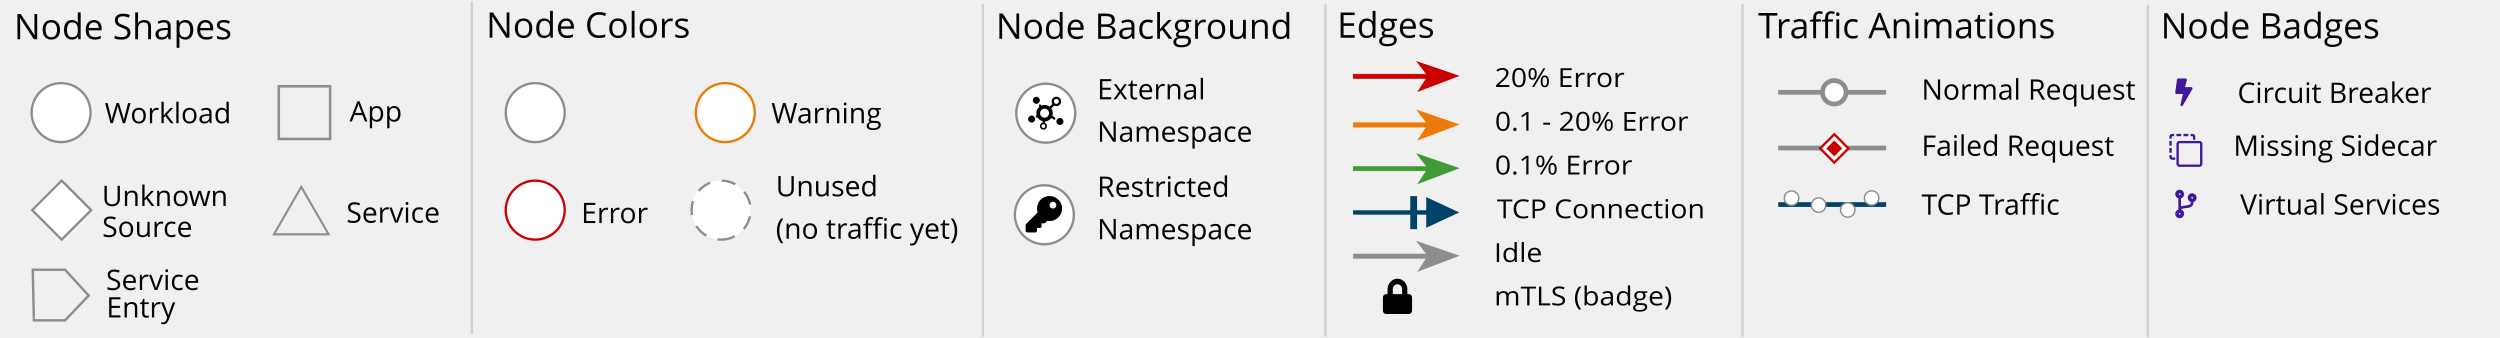
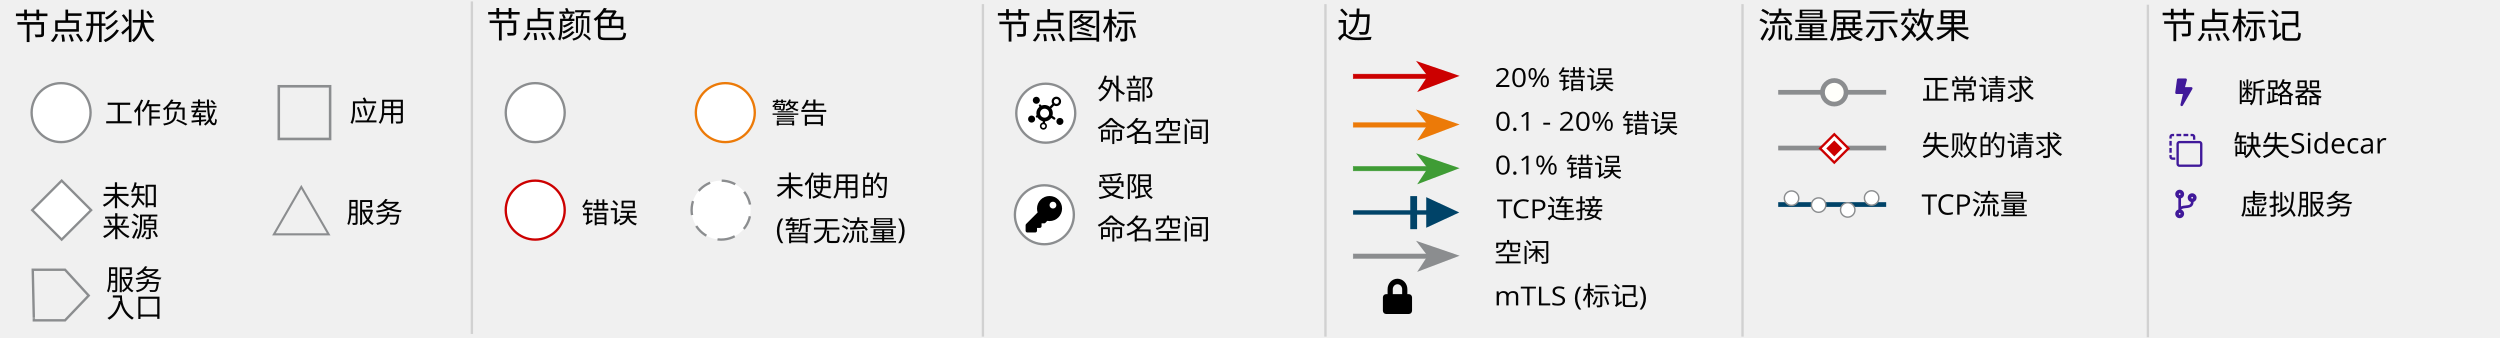
<svg xmlns="http://www.w3.org/2000/svg" width="1060" height="143" version="1.1" id="svg220">
  <defs id="defs14">
    <marker orient="auto" refY="0" refX="0" id="TriangleOutL" style="overflow:visible">
      <path id="path2196" d="M 5.77,0 -2.88,5 V -5 Z" style="fill:#000000;fill-opacity:1;fill-rule:evenodd;stroke:#000000;stroke-width:1pt;stroke-opacity:1" transform="scale(0.8)" />
    </marker>
    <marker orient="auto" refY="0" refX="0" id="Arrow1Sstart" style="overflow:visible">
      <path id="path1281" d="M 0,0 5,-5 -12.5,0 5,5 Z" style="fill:#000000;fill-opacity:1;fill-rule:evenodd;stroke:#000000;stroke-width:1pt;stroke-opacity:1" transform="matrix(0.2,0,0,0.2,1.2,0)" />
    </marker>
    <marker orient="auto" refY="0" refX="0" id="Arrow1Lend" style="overflow:visible">
      <path id="path1272" d="M 0,0 5,-5 -12.5,0 5,5 Z" style="fill:#000000;fill-opacity:1;fill-rule:evenodd;stroke:#000000;stroke-width:1pt;stroke-opacity:1" transform="matrix(-0.8,0,0,-0.8,-10,0)" />
    </marker>
  </defs>
  <path d="m 738.824,2.243 v 140" id="Line-4" style="fill:none;fill-rule:evenodd;stroke:#d1d1d1;stroke-width:1;stroke-linecap:square" />
  <path d="m 416.763,2.243 v 140" id="path17" style="fill:none;fill-rule:evenodd;stroke:#d1d1d1;stroke-width:1;stroke-linecap:square" />
  <path d="M 200.077,1.105 V 141.105" id="path19" style="fill:none;fill-rule:evenodd;stroke:#d1d1d1;stroke-width:1;stroke-linecap:square" />
  <circle id="Oval-7" cx="226.934" cy="47.751" r="12.5" style="fill:#ffffff;fill-rule:evenodd;stroke:#8b8d8f;stroke-width:1" />
  <g style="fill:none;fill-rule:evenodd;stroke:none;stroke-width:1" transform="translate(295.0312,35.25087)" id="Group-9">
    <text style="font-weight:normal;font-size:12px;font-family:OpenSans, 'Open Sans';fill:#030303" line-spacing="18" font-weight="normal" font-size="12" id="Warning">
-       <tspan id="tspan26" y="17" x="32">Warning</tspan>
+       <tspan id="tspan26" y="17" x="32">警告</tspan>
    </text>
    <circle style="fill:#ffffff;stroke:#ec7a08" r="12.5" cy="12.5" cx="12.5" id="circle29" />
  </g>
  <g style="fill:none;fill-rule:evenodd;stroke:none;stroke-width:1" transform="translate(214.4337,76.59179)" id="Group-10">
    <text style="font-weight:normal;font-size:12px;font-family:OpenSans, 'Open Sans';fill:#030303" line-spacing="18" font-weight="normal" font-size="12" id="Error">
-       <tspan id="tspan32" y="18" x="32">Error</tspan>
+       <tspan id="tspan32" y="18" x="32">错误</tspan>
    </text>
    <circle style="fill:#ffffff;stroke:#cc0000" r="12.5" cy="12.5" cx="12.5" id="circle35" />
  </g>
  <text id="Unused-(no-traffic-y" font-size="12" font-weight="normal" line-spacing="18" style="font-weight:normal;font-size:12px;font-family:OpenSans, 'Open Sans';fill:#030303;fill-rule:evenodd;stroke:none;stroke-width:1" x="295.927" y="70.209">
-     <tspan x="328.927" y="83.209" id="tspan38">Unused</tspan>
-     <tspan x="328.927" y="101.209" id="tspan40">(no traffic yet)</tspan>
+     <tspan x="328.927" y="83.209" id="tspan38">未使用的</tspan>
+     <tspan x="328.927" y="101.209" id="tspan40">(暂无流量)</tspan>
  </text>
  <path d="m 305.74,101.592 c 6.904,0 12.5,-5.596 12.5,-12.5 0,-6.904 -5.596,-12.5 -12.5,-12.5 -6.904,0 -12.5,5.596 -12.5,12.5 0,6.904 5.596,12.5 12.5,12.5 z" id="path43" style="fill:#ffffff;fill-rule:evenodd;stroke:#8b8d8f;stroke-width:1;stroke-dasharray:6, 5" />
  <text style="font-weight:normal;font-size:12px;font-family:OpenSans, 'Open Sans';fill:#030303;fill-rule:evenodd;stroke:none;stroke-width:1" line-spacing="18" font-weight="normal" font-size="12" id="text447" x="432.216" y="29.111">
-     <tspan id="tspan443" y="42.111" x="465.216">External</tspan>
-     <tspan id="tspan445" y="60.111" x="465.216">Namespace</tspan>
+     <tspan id="tspan443" y="42.111" x="465.216">外部</tspan>
+     <tspan id="tspan445" y="60.111" x="465.216">命名空间</tspan>
  </text>
  <text id="Node-Colors" font-size="15" font-weight="500" line-spacing="10" style="font-weight:500;font-size:15px;font-family:OpenSans-Semibold, 'Open Sans';fill:#030303;fill-rule:evenodd;stroke:none;stroke-width:1" x="-117.85" y="-0.015">
-     <tspan x="206.15" y="15.985" id="tspan47">Node Colors</tspan>
+     <tspan x="206.15" y="15.985" id="tspan47">节点颜色</tspan>
  </text>
  <text id="Edges" font-size="15" font-weight="500" line-spacing="10" style="font-weight:500;font-size:15px;font-family:OpenSans-Semibold, 'Open Sans';fill:#030303;fill-rule:evenodd;stroke:none;stroke-width:1" x="-0.042" y="0.004">
-     <tspan x="566.958" y="16.004" id="tspan51">Edges</tspan>
+     <tspan x="566.958" y="16.004" id="tspan51">边</tspan>
  </text>
  <text y="25.776" x="551.578" style="font-weight:normal;font-size:11.558px;font-family:OpenSans, 'Open Sans';fill:#030303;fill-rule:evenodd;stroke:none;stroke-width:0.963" line-spacing="18" font-weight="normal" font-size="12" id="&gt;-20%-Error" transform="scale(1.038369,0.9630486)">
-     <tspan id="tspan58" y="38.297" x="610.331" style="stroke-width:0.963">20% Error</tspan>
+     <tspan id="tspan58" y="38.297" x="610.331" style="stroke-width:0.963">20% 错误</tspan>
  </text>
  <text y="25.776" x="551.663" style="font-weight:normal;font-size:11.558px;font-family:OpenSans, 'Open Sans';fill:#030303;fill-rule:evenodd;stroke:none;stroke-width:0.963" line-spacing="18" font-weight="normal" font-size="12" id="0.1---20%-Error" transform="scale(1.038369,0.9630486)">
-     <tspan id="tspan61" y="57.56" x="610.415" style="stroke-width:0.963">0.1 - 20% Error</tspan>
+     <tspan id="tspan61" y="57.56" x="610.415" style="stroke-width:0.963">0.1 - 20% 错误</tspan>
  </text>
  <text y="25.776" x="551.663" style="font-weight:normal;font-size:11.558px;font-family:OpenSans, 'Open Sans';fill:#030303;fill-rule:evenodd;stroke:none;stroke-width:0.963" line-spacing="18" font-weight="normal" font-size="12" id="&lt;-0.1%-Error" transform="scale(1.038369,0.9630486)">
-     <tspan id="tspan64" y="76.823" x="610.415" style="stroke-width:0.963">0.1% Error</tspan>
+     <tspan id="tspan64" y="76.823" x="610.415" style="stroke-width:0.963">0.1% 错误</tspan>
  </text>
  <text y="25.776" x="551.29" style="font-weight:normal;font-size:11.558px;font-family:OpenSans, 'Open Sans';fill:#030303;fill-rule:evenodd;stroke:none;stroke-width:0.963" line-spacing="18" font-weight="normal" font-size="12" id="Idle" transform="scale(1.038369,0.9630486)">
-     <tspan id="tspan67" y="115.35" x="610.043" style="stroke-width:0.963">Idle</tspan>
+     <tspan id="tspan67" y="115.35" x="610.043" style="stroke-width:0.963">空闲</tspan>
  </text>
  <text y="25.776" x="552.458" style="font-weight:normal;font-size:11.558px;font-family:OpenSans, 'Open Sans';fill:#030303;fill-rule:evenodd;stroke:none;stroke-width:0.963" line-spacing="18" font-weight="normal" font-size="12" id="TCP-Connection" transform="scale(1.038369,0.9630486)">
-     <tspan id="tspan70" y="96.087" x="611.211" style="stroke-width:0.963">TCP Connection</tspan>
+     <tspan id="tspan70" y="96.087" x="611.211" style="stroke-width:0.963">TCP连接</tspan>
  </text>
  <text id="Traffic-Animations" font-size="15" font-weight="500" line-spacing="10" style="font-weight:500;font-size:15px;font-family:OpenSans-Semibold, 'Open Sans';fill:#030303;fill-rule:evenodd;stroke:none;stroke-width:1" x="-10.564" y="0.228">
-     <tspan x="745.436" y="16.228" id="tspan79">Traffic Animations</tspan>
+     <tspan x="745.436" y="16.228" id="tspan79">流量展示效果</tspan>
  </text>
  <g id="g1254" transform="translate(7.163822,4.02965)">
    <text y="25.221" x="747.569" id="Normal-Request" font-size="12" font-weight="normal" line-spacing="18" style="font-weight:normal;font-size:12px;font-family:OpenSans, 'Open Sans';fill:#030303;fill-rule:evenodd;stroke:none;stroke-width:1">
-       <tspan x="807.569" y="38.221" id="tspan82">Normal Request</tspan>
+       <tspan x="807.569" y="38.221" id="tspan82">正常请求</tspan>
    </text>
    <path d="m 747.793,35.104 h 43.776" id="path88" style="fill:none;fill-rule:evenodd;stroke:#8b8d8f;stroke-width:2;stroke-linecap:square;stroke-opacity:1" />
    <circle id="Oval-3" cx="770.569" cy="35.104" r="5" style="fill:#fffffb;fill-opacity:1;fill-rule:evenodd;stroke:#8b8d8f;stroke-width:2;stroke-miterlimit:4;stroke-dasharray:none;stroke-opacity:1" />
  </g>
  <text y="37.251" x="13.402" id="App/Workload" font-size="12" font-weight="normal" line-spacing="18" style="font-weight:normal;font-size:12px;font-family:OpenSans, 'Open Sans';fill:#030303;fill-rule:evenodd;stroke:none;stroke-width:1">
-     <tspan x="44.402" y="52.251" id="tspan95">Workload</tspan>
+     <tspan x="44.402" y="52.251" id="tspan95">工作负载</tspan>
  </text>
  <circle style="fill:#ffffff;fill-rule:evenodd;stroke:#8b8d8f;stroke-width:1" r="12.5" cy="47.994" cx="443.403" id="circle2046" />
  <text x="117.185" id="App/Workload-(Extern" font-size="12" font-weight="normal" line-spacing="18" style="font-weight:normal;font-size:12px;font-family:OpenSans, 'Open Sans';fill:#030303;fill-rule:evenodd;stroke:none;stroke-width:1" y="38.506">
-     <tspan x="148.185" y="51.506" id="tspan100">App</tspan>
+     <tspan x="148.185" y="51.506" id="tspan100">应用</tspan>
  </text>
  <g id="g1210" transform="translate(0.8954778,13.00981)">
    <text y="74.345" x="42.296" style="font-style:normal;font-variant:normal;font-weight:normal;font-stretch:normal;font-size:12px;font-family:OpenSans, 'Open Sans';-inkscape-font-specification:'OpenSans, Open Sans, Normal';font-variant-ligatures:normal;font-variant-caps:normal;font-variant-numeric:normal;font-feature-settings:normal;text-align:start;writing-mode:lr-tb;text-anchor:start;fill:#030303;fill-rule:evenodd;stroke:none;stroke-width:1" line-spacing="18" font-weight="normal" font-size="12" id="Traffic-Source">
-       <tspan id="tspan379" x="42.296" y="74.345">Unknown</tspan>
+       <tspan id="tspan379" x="42.296" y="74.345">未知</tspan>
    </text>
    <text id="text1105-4" y="121.597" x="44.219" style="font-style:normal;font-variant:normal;font-weight:normal;font-stretch:normal;font-size:12px;font-family:OpenSans, 'Open Sans';-inkscape-font-specification:'OpenSans, Open Sans, Normal';font-variant-ligatures:normal;font-variant-caps:normal;font-variant-numeric:normal;font-feature-settings:normal;text-align:start;writing-mode:lr-tb;text-anchor:start;fill:#030303;fill-rule:evenodd;stroke:none;stroke-width:1" line-spacing="18" font-weight="normal" font-size="12">
-       <tspan id="tspan407" x="44.219" y="121.597">Entry</tspan>
+       <tspan id="tspan407" x="44.219" y="121.597">入口</tspan>
    </text>
    <text y="87.451" x="42.41" style="font-style:normal;font-variant:normal;font-weight:normal;font-stretch:normal;font-size:12px;font-family:OpenSans, 'Open Sans';-inkscape-font-specification:'OpenSans, Open Sans, Normal';font-variant-ligatures:normal;font-variant-caps:normal;font-variant-numeric:normal;font-feature-settings:normal;text-align:start;writing-mode:lr-tb;text-anchor:start;fill:#030303;fill-rule:evenodd;stroke:none;stroke-width:1" line-spacing="18" font-weight="normal" font-size="12" id="Traffic-Source-6">
-       <tspan id="tspan379-6" x="42.41" y="87.451">Source</tspan>
+       <tspan id="tspan379-6" x="42.41" y="87.451">来源</tspan>
    </text>
  </g>
  <text id="Node-Shapes" font-size="15" font-weight="500" line-spacing="10" style="font-weight:500;font-size:15px;font-family:OpenSans-Semibold, 'Open Sans';fill:#030303;fill-rule:evenodd;stroke:none;stroke-width:1" x="5.925" y="0.657">
-     <tspan x="5.925" y="16.657" id="tspan121">Node Shapes</tspan>
+     <tspan x="5.925" y="16.657" id="tspan121">节点形状</tspan>
  </text>
  <path transform="matrix(0.8866966,0,0,0.9103325,-5.118848,3.213679)" d="m 163.628,61.193 -24.538,0 0,-24.538 24.538,0 z" id="path1261" style="fill:none;fill-opacity:1;fill-rule:evenodd;stroke:#8b8d8f;stroke-width:1.214;stroke-opacity:1" />
  <g id="g1164" transform="translate(0.8954778,11.90094)">
    <text style="font-weight:normal;font-size:12px;font-family:OpenSans, 'Open Sans';fill:#030303;fill-rule:evenodd;stroke:none;stroke-width:1" line-spacing="18" font-weight="normal" font-size="12" id="Service" x="111.946" y="62.525">
-       <tspan id="tspan108" y="82.525" x="145.946">Service</tspan>
+       <tspan id="tspan108" y="82.525" x="145.946">服务</tspan>
    </text>
    <path style="fill:none;fill-opacity:1;stroke:#8b8d8f;stroke-width:0.887;stroke-opacity:1" d="m 126.852,67.364 11.603,20.097 -23.206,0 z" id="path132" />
  </g>
  <text y="0.452" x="98.273" style="font-weight:500;font-size:15px;font-family:OpenSans-Semibold, 'Open Sans';fill:#030303;fill-rule:evenodd;stroke:none;stroke-width:1" line-spacing="10" font-weight="500" font-size="15" id="text2036">
-     <tspan id="tspan2034" y="16.452" x="422.273" style="font-style:normal;font-variant:normal;font-weight:normal;font-stretch:normal;font-family:'Open Sans';-inkscape-font-specification:'Open Sans'">Node Background</tspan>
+     <tspan id="tspan2034" y="16.452" x="422.273" style="font-style:normal;font-variant:normal;font-weight:normal;font-stretch:normal;font-family:'Open Sans';-inkscape-font-specification:'Open Sans'">节点图标</tspan>
  </text>
  <flowRoot xml:space="preserve" id="flowRoot2038" style="font-style:normal;font-weight:normal;font-size:40px;line-height:1.25;font-family:sans-serif;letter-spacing:0px;word-spacing:0px;fill:#000000;fill-opacity:1;stroke:none">
    <flowRegion id="flowRegion2040">
      <rect id="rect2042" width="169.172" height="184.268" x="587.438" y="-10.187" />
    </flowRegion>
    <flowPara id="flowPara2044" />
  </flowRoot>
  <path style="fill:none;fill-rule:evenodd;stroke:#d1d1d1;stroke-width:1;stroke-linecap:square" id="path137" d="m 561.987,2.243 v 140" />
  <g id="g1172" transform="translate(3.468612,-7.039022)">
    <path style="fill:#004368;fill-rule:nonzero;stroke:none;stroke-width:0.963" d="m 615.253,97.12 -14.002,-6.493 v 12.986 z m -44.005,0.928 h 31.004 1 v -1.855 h -1 -31.004 -1 v 1.855 z" id="Line" />
    <path d="M 595.931,91.634 V 102.765" id="Line-2-7" style="fill:none;fill-rule:evenodd;stroke:#004368;stroke-width:2.889;stroke-linecap:square" />
  </g>
  <g style="fill:none;fill-rule:evenodd;stroke:none;stroke-width:1" id="g1839" transform="matrix(1.019377,0,0,0.9485276,-3.4376,-2.564133)">
    <path style="color:#000000;font-style:normal;font-variant:normal;font-weight:normal;font-stretch:normal;font-size:medium;line-height:normal;font-family:sans-serif;font-variant-ligatures:normal;font-variant-position:normal;font-variant-caps:normal;font-variant-numeric:normal;font-variant-alternates:normal;font-feature-settings:normal;text-indent:0;text-align:start;text-decoration:none;text-decoration-line:none;text-decoration-style:solid;text-decoration-color:#000000;letter-spacing:normal;word-spacing:normal;text-transform:none;writing-mode:lr-tb;direction:ltr;text-orientation:mixed;dominant-baseline:auto;baseline-shift:baseline;text-anchor:start;white-space:normal;shape-padding:0;clip-rule:nonzero;display:inline;overflow:visible;visibility:visible;opacity:1;isolation:auto;mix-blend-mode:normal;color-interpolation:sRGB;color-interpolation-filters:linearRGB;solid-color:#000000;solid-opacity:1;vector-effect:none;fill:#cc0000;fill-opacity:1;fill-rule:nonzero;stroke:#cc0000;stroke-width:0.2;stroke-linecap:butt;stroke-linejoin:miter;stroke-miterlimit:4;stroke-dasharray:none;stroke-dashoffset:2.9;stroke-opacity:1;color-rendering:auto;image-rendering:auto;shape-rendering:auto;text-rendering:auto;enable-background:accumulate" d="m 566.224,35.833 v 2 H 599 v -2 z" id="path3585" />
    <path style="fill:#cc0000;fill-opacity:1;fill-rule:evenodd;stroke:#cc0000;stroke-width:0.88pt;stroke-opacity:1" d="m 597.873,36.655 -3.615,5.97 14.615,-5.97 -14.929,-5.499 z" id="path1845" />
  </g>
  <g style="fill:none;fill-rule:evenodd;stroke:none;stroke-width:1" id="g1869" transform="matrix(1.019377,0,0,0.9485276,-3.4376,18.02893)">
    <path style="color:#000000;font-style:normal;font-variant:normal;font-weight:normal;font-stretch:normal;font-size:medium;line-height:normal;font-family:sans-serif;font-variant-ligatures:normal;font-variant-position:normal;font-variant-caps:normal;font-variant-numeric:normal;font-variant-alternates:normal;font-feature-settings:normal;text-indent:0;text-align:start;text-decoration:none;text-decoration-line:none;text-decoration-style:solid;text-decoration-color:#000000;letter-spacing:normal;word-spacing:normal;text-transform:none;writing-mode:lr-tb;direction:ltr;text-orientation:mixed;dominant-baseline:auto;baseline-shift:baseline;text-anchor:start;white-space:normal;shape-padding:0;clip-rule:nonzero;display:inline;overflow:visible;visibility:visible;opacity:1;isolation:auto;mix-blend-mode:normal;color-interpolation:sRGB;color-interpolation-filters:linearRGB;solid-color:#000000;solid-opacity:1;vector-effect:none;fill:#ec7a08;fill-opacity:1;fill-rule:nonzero;stroke:#ec7a08;stroke-width:0.2;stroke-linecap:butt;stroke-linejoin:miter;stroke-miterlimit:4;stroke-dasharray:none;stroke-dashoffset:2.9;stroke-opacity:1;color-rendering:auto;image-rendering:auto;shape-rendering:auto;text-rendering:auto;enable-background:accumulate" d="m 566.224,35.833 v 2 H 599 v -2 z" id="path1865" />
    <path style="fill:#ec7a08;fill-opacity:1;fill-rule:evenodd;stroke:#ec7a08;stroke-width:0.88pt;stroke-opacity:1" d="m 597.873,36.655 -3.615,5.97 14.615,-5.97 -14.929,-5.499 z" id="path1867" />
  </g>
  <g style="fill:none;fill-rule:evenodd;stroke:none;stroke-width:1" id="g1902" transform="matrix(1.019377,0,0,0.9485276,-3.4376,36.56268)">
    <path style="color:#000000;font-style:normal;font-variant:normal;font-weight:normal;font-stretch:normal;font-size:medium;line-height:normal;font-family:sans-serif;font-variant-ligatures:normal;font-variant-position:normal;font-variant-caps:normal;font-variant-numeric:normal;font-variant-alternates:normal;font-feature-settings:normal;text-indent:0;text-align:start;text-decoration:none;text-decoration-line:none;text-decoration-style:solid;text-decoration-color:#000000;letter-spacing:normal;word-spacing:normal;text-transform:none;writing-mode:lr-tb;direction:ltr;text-orientation:mixed;dominant-baseline:auto;baseline-shift:baseline;text-anchor:start;white-space:normal;shape-padding:0;clip-rule:nonzero;display:inline;overflow:visible;visibility:visible;opacity:1;isolation:auto;mix-blend-mode:normal;color-interpolation:sRGB;color-interpolation-filters:linearRGB;solid-color:#000000;solid-opacity:1;vector-effect:none;fill:#3f9c35;fill-opacity:1;fill-rule:nonzero;stroke:#3f9c35;stroke-width:0.2;stroke-linecap:butt;stroke-linejoin:miter;stroke-miterlimit:4;stroke-dasharray:none;stroke-dashoffset:2.9;stroke-opacity:1;color-rendering:auto;image-rendering:auto;shape-rendering:auto;text-rendering:auto;enable-background:accumulate" d="m 566.224,35.833 v 2 H 599 v -2 z" id="path1898" />
    <path style="fill:#3f9c35;fill-opacity:1;fill-rule:evenodd;stroke:#3f9c35;stroke-width:0.88pt;stroke-opacity:1" d="m 597.873,36.655 -3.615,5.97 14.615,-5.97 -14.929,-5.499 z" id="path1900" />
  </g>
  <g style="fill:none;fill-rule:evenodd;stroke:none;stroke-width:1" id="g1908" transform="matrix(1.019377,0,0,0.9485276,-3.4376,73.69189)">
    <path style="color:#000000;font-style:normal;font-variant:normal;font-weight:normal;font-stretch:normal;font-size:medium;line-height:normal;font-family:sans-serif;font-variant-ligatures:normal;font-variant-position:normal;font-variant-caps:normal;font-variant-numeric:normal;font-variant-alternates:normal;font-feature-settings:normal;text-indent:0;text-align:start;text-decoration:none;text-decoration-line:none;text-decoration-style:solid;text-decoration-color:#000000;letter-spacing:normal;word-spacing:normal;text-transform:none;writing-mode:lr-tb;direction:ltr;text-orientation:mixed;dominant-baseline:auto;baseline-shift:baseline;text-anchor:start;white-space:normal;shape-padding:0;clip-rule:nonzero;display:inline;overflow:visible;visibility:visible;opacity:1;isolation:auto;mix-blend-mode:normal;color-interpolation:sRGB;color-interpolation-filters:linearRGB;solid-color:#000000;solid-opacity:1;vector-effect:none;fill:#8b8d8f;fill-opacity:1;fill-rule:nonzero;stroke:#8b8d8f;stroke-width:0.2;stroke-linecap:butt;stroke-linejoin:miter;stroke-miterlimit:4;stroke-dasharray:none;stroke-dashoffset:2.9;stroke-opacity:1;color-rendering:auto;image-rendering:auto;shape-rendering:auto;text-rendering:auto;enable-background:accumulate" d="m 566.224,35.833 v 2 H 599 v -2 z" id="path1904" />
    <path style="fill:#8b8d8f;fill-opacity:1;fill-rule:evenodd;stroke:#8b8d8f;stroke-width:0.88pt;stroke-opacity:1" d="m 597.873,36.655 -3.615,5.97 14.615,-5.97 -14.929,-5.499 z" id="path1906" />
  </g>
  <g id="g34" transform="translate(435.9026,40.99213)">
    <path id="path2" d="m 5,1.531 c 0,0.828 -0.672,1.5 -1.5,1.5 -0.828,0 -1.5,-0.672 -1.5,-1.5 0,-0.828 0.672,-1.5 1.5,-1.5 0.828,0 1.5,0.672 1.5,1.5 z" />
    <path id="path4" d="M 15,10.5 C 15,11.328 14.328,12 13.5,12 12.672,12 12,11.328 12,10.5 12,9.672 12.672,9 13.5,9 14.328,9 15,9.672 15,10.5 Z" />
    <path id="path6" d="M 3,9.5 C 3,10.328 2.328,11 1.5,11 0.672,11 0,10.328 0,9.5 0,8.672 0.672,8 1.5,8 2.328,8 3,8.672 3,9.5 Z" />
    <path id="path8" d="m 11.331,8.812 -1.028,-0.7 c 0.116,-0.35 0.181,-0.722 0.181,-1.109 0,-0.753 -0.237,-1.45 -0.647,-2.022 l 1.2,-1.225 c 0.284,0.156 0.613,0.247 0.963,0.247 1.103,0 2,-0.897 2,-2 C 14,0.9 13.103,0 12,0 c -1.103,0 -2,0.897 -2,2 0,0.394 0.113,0.759 0.309,1.069 L 9.146,4.256 C 8.555,3.793 7.808,3.515 6.999,3.515 6.536,3.515 6.093,3.606 5.686,3.771 L 5.495,3.512 C 5.311,3.262 4.979,3.19 4.761,3.356 4.539,3.519 4.508,3.856 4.689,4.106 L 4.82,4.284 C 4.023,4.922 3.514,5.903 3.514,7.003 3.514,7.309 3.555,7.606 3.63,7.89 L 3.592,7.906 C 3.33,8.034 3.204,8.344 3.311,8.594 3.418,8.844 3.72,8.944 3.98,8.819 L 4.014,8.803 c 0.484,0.8 1.278,1.388 2.219,1.6 l -0.059,0.575 c -0.672,0.153 -1.172,0.762 -1.172,1.494 0,0.847 0.672,1.531 1.5,1.531 0.828,0 1.5,-0.684 1.5,-1.531 0,-0.603 -0.341,-1.122 -0.834,-1.372 L 7.234,10.481 C 8.318,10.409 9.265,9.843 9.856,9.006 l 0.941,0.641 c 0.25,0.172 0.578,0.125 0.725,-0.106 C 11.669,9.31 11.584,8.982 11.331,8.813 Z M 12,0.937 c 0.587,0 1.062,0.475 1.062,1.062 0,0.587 -0.475,1.062 -1.062,1.062 -0.587,0 -1.062,-0.475 -1.062,-1.062 0,-0.587 0.475,-1.062 1.062,-1.062 z M 6.5,13.281 c -0.45,0 -0.813,-0.362 -0.813,-0.813 0,-0.451 0.362,-0.813 0.813,-0.813 0.451,0 0.813,0.362 0.813,0.813 0,0.451 -0.362,0.813 -0.813,0.813 z M 7,8.906 C 5.947,8.906 5.094,8.053 5.094,7 5.094,5.947 5.947,5.094 7,5.094 8.053,5.094 8.906,5.947 8.906,7 8.906,8.053 8.053,8.906 7,8.906 Z" />
  </g>
  <text style="font-weight:normal;font-size:12px;font-family:OpenSans, 'Open Sans';fill:#030303;fill-rule:evenodd;stroke:none;stroke-width:1" line-spacing="18" font-weight="normal" font-size="12" id="text447-3" x="432.223" y="70.452">
-     <tspan id="tspan443-6" y="83.452" x="465.223">Restricted</tspan>
-     <tspan id="tspan445-7" y="101.452" x="465.223">Namespace</tspan>
+     <tspan id="tspan443-6" y="83.452" x="465.223">受限</tspan>
+     <tspan id="tspan445-7" y="101.452" x="465.223">命名空间</tspan>
  </text>
  <g id="g1259" transform="translate(2.273566,4.029649)">
    <text y="6.604" x="886.43" id="Failed-Request-7-36" font-size="12" font-weight="normal" line-spacing="18" style="font-weight:normal;font-size:12px;font-family:OpenSans, 'Open Sans';fill:#030303;fill-rule:evenodd;stroke:none;stroke-width:1">
-       <tspan x="946.43" y="39.604" id="tspan85-5-7">Circuit Breaker</tspan>
+       <tspan x="946.43" y="39.604" id="tspan85-5-7">断路器</tspan>
    </text>
    <path id="path1166-5" d="m 926.811,32.902 h -2.646 l 0.794,-2.977 c 0.093,-0.349 -0.171,-0.692 -0.532,-0.692 h -3.119 c -0.276,0 -0.509,0.204 -0.546,0.478 l -0.734,5.504 c -0.044,0.33 0.213,0.623 0.546,0.623 h 2.722 l -1.056,4.46 c -0.083,0.348 0.184,0.677 0.535,0.677 0.191,0 0.376,-0.1 0.476,-0.275 l 4.036,-6.972 c 0.212,-0.366 -0.053,-0.826 -0.476,-0.826 z" style="fill:#40199a;fill-opacity:1;fill-rule:evenodd;stroke:none;stroke-width:0.023" />
  </g>
  <text y="0.305" x="160.132" id="Traffic-Animations-3-6" font-size="15" font-weight="500" line-spacing="10" style="font-weight:500;font-size:15px;font-family:OpenSans-Semibold, 'Open Sans';fill:#030303;fill-rule:evenodd;stroke:none;stroke-width:1">
-     <tspan x="916.132" y="16.305" id="tspan79-6-2">Node Badges</tspan>
+     <tspan x="916.132" y="16.305" id="tspan79-6-2">节点标记</tspan>
  </text>
  <g id="g1264" transform="translate(1.17752,4.02965)">
    <text y="29.02" x="885.791" id="Failed-Request-7-3-9" font-size="12" font-weight="normal" line-spacing="18" style="font-weight:normal;font-size:12px;font-family:OpenSans, 'Open Sans';fill:#030303;fill-rule:evenodd;stroke:none;stroke-width:1">
-       <tspan x="945.791" y="62.02" id="tspan85-5-5-1">Missing Sidecar</tspan>
+       <tspan x="945.791" y="62.02" id="tspan85-5-5-1">缺失Sidecar</tspan>
    </text>
    <path d="m 919.714,62.648 c -0.05,-0.05 -0.075,-0.109 -0.075,-0.175 v -0.753 h -1 v 0.753 c 0,0.344 0.122,0.638 0.369,0.884 0.244,0.244 0.541,0.369 0.884,0.369 h 1.25 v -1 h -1.253 c -0.069,-0.006 -0.125,-0.031 -0.175,-0.078 z" id="path2-3" style="fill:#40199a;fill-opacity:1" />
    <path d="m 932.273,56.085 c -0.244,-0.244 -0.541,-0.369 -0.884,-0.369 h -8.5 c -0.344,0 -0.638,0.122 -0.884,0.369 -0.244,0.244 -0.369,0.541 -0.369,0.884 v 8.503 c 0,0.344 0.122,0.638 0.369,0.884 0.244,0.244 0.541,0.369 0.884,0.369 h 8.503 c 0.344,0 0.638,-0.122 0.884,-0.369 0.244,-0.244 0.369,-0.541 0.369,-0.884 v -8.503 c -0.003,-0.344 -0.125,-0.638 -0.372,-0.884 z m -0.631,9.388 c 0,0.069 -0.025,0.125 -0.075,0.175 -0.05,0.05 -0.109,0.075 -0.175,0.075 h -8.503 c -0.069,0 -0.125,-0.025 -0.175,-0.075 -0.05,-0.05 -0.075,-0.109 -0.075,-0.175 v -8.503 c 0,-0.069 0.025,-0.125 0.075,-0.175 0.05,-0.05 0.109,-0.075 0.175,-0.075 h 8.503 c 0.069,0 0.125,0.025 0.175,0.075 0.05,0.05 0.075,0.109 0.075,0.175 z" id="path4-5" style="fill:#40199a;fill-opacity:1" />
    <path d="m 918.639,58.717 h 1 v 2.016 h -1 z" id="path6-6" style="fill:#40199a;fill-opacity:1" />
    <path d="m 918.639,55.717 h 1 v 2.016 h -1 z" id="path8-2" style="fill:#40199a;fill-opacity:1" />
    <path d="m 919.639,53.97 c 0,-0.069 0.025,-0.125 0.075,-0.175 0.05,-0.05 0.109,-0.075 0.175,-0.075 h 0.756 v -1 h -0.756 c -0.344,0 -0.638,0.122 -0.884,0.369 -0.244,0.244 -0.366,0.537 -0.366,0.881 v 0.762 h 1 z" id="path10" style="fill:#40199a;fill-opacity:1" />
    <path d="m 921.633,52.72 h 2.016 v 1 h -2.016 z" id="path12" style="fill:#40199a;fill-opacity:1" />
    <path d="m 928.567,53.795 c 0.05,0.05 0.075,0.109 0.075,0.175 v 1.25 h 1 v -1.25 c 0,-0.344 -0.122,-0.638 -0.369,-0.884 -0.244,-0.244 -0.541,-0.369 -0.884,-0.369 h -0.759 v 1 h 0.759 c 0.069,0.003 0.128,0.028 0.178,0.078 z" id="path14" style="fill:#40199a;fill-opacity:1" />
    <path d="m 924.633,52.72 h 2.016 v 1 h -2.016 z" id="path16" style="fill:#40199a;fill-opacity:1" />
  </g>
  <g id="g1269" transform="translate(4.02965,4.02965)">
    <path style="fill:#40199a;fill-opacity:1;fill-rule:evenodd;stroke:none;stroke-width:0.024" d="m 927.327,79.807 c 0,-1.043 -0.845,-1.887 -1.887,-1.887 -1.043,0 -1.888,0.845 -1.888,1.887 0,0.859 0.573,1.583 1.357,1.812 -0.014,0.38 -0.099,0.672 -0.26,0.871 -0.363,0.453 -1.163,0.528 -2.01,0.606 -0.665,0.061 -1.354,0.127 -1.918,0.399 v -3.397 c 0.767,-0.241 1.321,-0.956 1.321,-1.8 0,-1.043 -0.845,-1.887 -1.887,-1.887 -1.043,0 -1.887,0.845 -1.887,1.887 0,0.845 0.554,1.56 1.321,1.8 v 4.702 c -0.767,0.243 -1.321,0.958 -1.321,1.803 0,1.043 0.845,1.887 1.887,1.887 1.043,0 1.887,-0.845 1.887,-1.887 0,-0.802 -0.5,-1.489 -1.208,-1.76 0.073,-0.123 0.184,-0.231 0.352,-0.316 0.382,-0.193 0.953,-0.245 1.56,-0.302 0.996,-0.092 2.123,-0.198 2.789,-1.024 0.33,-0.411 0.498,-0.939 0.51,-1.602 0.746,-0.255 1.284,-0.96 1.284,-1.791 z m -7.172,-1.887 c 0.208,0 0.378,0.17 0.378,0.377 0,0.208 -0.17,0.377 -0.378,0.377 -0.208,0 -0.377,-0.17 -0.377,-0.377 0,-0.208 0.17,-0.377 0.377,-0.377 z m 0,9.06 c -0.208,0 -0.377,-0.17 -0.377,-0.377 0,-0.208 0.17,-0.377 0.377,-0.377 0.208,0 0.378,0.17 0.378,0.377 0,0.208 -0.17,0.377 -0.378,0.377 z m 5.285,-7.55 c 0.208,0 0.377,0.17 0.377,0.377 0,0.208 -0.17,0.377 -0.377,0.377 -0.208,0 -0.378,-0.17 -0.378,-0.377 0,-0.208 0.17,-0.377 0.378,-0.377 z" id="path1287-5" />
    <text y="53.949" x="885.791" id="Failed-Request-7-6-2" font-size="12" font-weight="normal" line-spacing="18" style="font-weight:normal;font-size:12px;font-family:OpenSans, 'Open Sans';fill:#030303;fill-rule:evenodd;stroke:none;stroke-width:1">
-       <tspan x="945.791" y="86.949" id="tspan85-5-2-7">Virtual Services</tspan>
+       <tspan x="945.791" y="86.949" id="tspan85-5-2-7">虚拟服务</tspan>
    </text>
  </g>
  <text y="44.881" x="551.375" style="font-weight:normal;font-size:11.558px;font-family:OpenSans, 'Open Sans';fill:#030303;fill-rule:evenodd;stroke:none;stroke-width:0.963" line-spacing="18" font-weight="normal" font-size="12" id="Idle-6" transform="scale(1.038369,0.9630486)">
-     <tspan id="tspan67-6" y="134.455" x="610.128" style="stroke-width:0.963">mTLS (badge)</tspan>
+     <tspan id="tspan67-6" y="134.455" x="610.128" style="stroke-width:0.963">mTLS (标记)</tspan>
  </text>
  <path id="path8855" d="m 597.383,124.72 h -0.662 v -2.101 c 0,-2.445 -1.882,-4.435 -4.193,-4.435 -2.312,0 -4.193,1.99 -4.193,4.435 v 2.101 h -0.662 c -0.731,0 -1.324,0.627 -1.324,1.401 v 5.602 c 0,0.773 0.593,1.401 1.324,1.401 h 9.711 c 0.731,0 1.324,-0.627 1.324,-1.401 v -5.602 c 0,-0.773 -0.593,-1.401 -1.324,-1.401 z m -2.869,0 h -3.973 v -2.101 c 0,-1.158 0.891,-2.101 1.986,-2.101 1.095,0 1.986,0.942 1.986,2.101 z" style="fill:currentColor;stroke-width:0.028" />
  <path d="M 910.701,2.5 V 142.5" id="Line-4-3" style="fill:none;fill-rule:evenodd;stroke:#d1d1d1;stroke-width:1;stroke-linecap:square" />
  <g id="g1240" transform="translate(7.060412,4.02965)">
    <text y="53.982" x="747.672" id="Failed-Request-5" font-size="12" font-weight="normal" line-spacing="18" style="font-weight:normal;font-size:12px;font-family:OpenSans, 'Open Sans';fill:#030303;fill-rule:evenodd;stroke:none;stroke-width:1">
-       <tspan x="807.672" y="86.982" id="tspan85-6">TCP Traffic</tspan>
+       <tspan x="807.672" y="86.982" id="tspan85-6">TCP流量</tspan>
    </text>
    <g transform="translate(0,4.534801)" id="g1230">
      <path style="fill:#004368;fill-opacity:1;fill-rule:evenodd;stroke:#004368;stroke-width:2;stroke-linecap:square;stroke-opacity:1" id="path90-2" d="M 747.897,78.16 H 791.672" />
      <circle style="fill:#ffffff;fill-opacity:1;fill-rule:evenodd;stroke:#8b8d8f;stroke-width:0.611;stroke-opacity:1" r="3.057" cy="75.461" cx="752.553" id="Oval-3-1" />
      <circle style="fill:#ffffff;fill-opacity:1;fill-rule:evenodd;stroke:#8b8d8f;stroke-width:0.611;stroke-opacity:1" r="3.057" cy="78.39" cx="764.029" id="Oval-3-1-2" />
      <circle style="fill:#ffffff;fill-opacity:1;fill-rule:evenodd;stroke:#8b8d8f;stroke-width:0.611;stroke-opacity:1" r="3.057" cy="80.447" cx="776.377" id="Oval-3-1-2-7" />
      <circle style="fill:#ffffff;fill-opacity:1;fill-rule:evenodd;stroke:#8b8d8f;stroke-width:0.611;stroke-opacity:1" r="3.057" cy="75.382" cx="786.508" id="Oval-3-1-2-7-0" />
    </g>
  </g>
  <g id="g1248" transform="translate(8.059301,4.02965)">
    <text y="29.02" x="746.673" id="Failed-Request" font-size="12" font-weight="normal" line-spacing="18" style="font-weight:normal;font-size:12px;font-family:OpenSans, 'Open Sans';fill:#030303;fill-rule:evenodd;stroke:none;stroke-width:1">
-       <tspan x="806.673" y="62.02" id="tspan85">Failed Request</tspan>
+       <tspan x="806.673" y="62.02" id="tspan85">失败的请求</tspan>
    </text>
    <g transform="translate(-0.4477389,0.8533012)" id="g1223">
      <path style="fill:#000000;fill-opacity:0;fill-rule:evenodd;stroke:#8b8d8f;stroke-width:2;stroke-linecap:square;stroke-opacity:1" id="path90" d="m 747.346,57.883 h 43.776" />
      <polygon style="fill:#ffffff;fill-opacity:1;fill-rule:evenodd;stroke:#cc0000;stroke-width:1;stroke-miterlimit:4;stroke-dasharray:none;stroke-opacity:1" points="17,29 23,23 29,29 23,35 " id="Polygon" transform="translate(747.1213,29.04946)" />
      <polygon style="fill:#cc0000;fill-opacity:1;fill-rule:evenodd;stroke:none;stroke-width:2;stroke-miterlimit:4;stroke-dasharray:none;stroke-opacity:1" points="17,29 23,23 29,29 23,35 " id="Polygon-9" transform="matrix(0.564676,0,0,0.564676,757.1337,41.67386)" />
    </g>
  </g>
  <g id="g1164-8" transform="translate(-100.5874,47.45185)">
    <text style="font-style:normal;font-variant:normal;font-weight:normal;font-stretch:normal;font-size:12px;font-family:OpenSans, 'Open Sans';-inkscape-font-specification:'OpenSans, Open Sans, Normal';font-variant-ligatures:normal;font-variant-caps:normal;font-variant-numeric:normal;font-feature-settings:normal;text-align:start;writing-mode:lr-tb;text-anchor:start;fill:#030303;fill-rule:evenodd;stroke:none;stroke-width:1" line-spacing="18" font-weight="normal" font-size="12" id="Service-7" x="145.526" y="75.509">
-       <tspan id="tspan385" x="145.526" y="75.509">Service</tspan>
+       <tspan id="tspan385" x="145.526" y="75.509">服务</tspan>
    </text>
  </g>
  <g id="g416">
    <g id="g421">
      <circle id="Oval-5" cx="25.902" cy="47.751" r="12.5" style="fill:#ffffff;fill-rule:evenodd;stroke:#8b8d8f;stroke-width:1" />
      <polygon id="polygon117" points="12.5,0 25,12.5 12.5,25 0,12.5 " style="fill:#ffffff;fill-rule:evenodd;stroke:#8b8d8f;stroke-width:1" transform="translate(13.6406,76.59179)" />
      <path style="fill:none;stroke:#8b8d8f;stroke-width:1.019px;stroke-linecap:butt;stroke-linejoin:miter;stroke-opacity:1" d="m 14.346,135.827 v -0.914 c 0,0 0,0.32 -0.268,-11.913 -0.052,-2.377 -0.114,-5.227 -0.188,-8.646 h 13.678 l 10.03,10.965 -10.03,10.508 z" id="path411" />
    </g>
  </g>
  <g id="symbol8619" transform="translate(-0.8954779,2.686434)">
    <circle style="fill:#ffffff;fill-rule:evenodd;stroke:#8b8d8f;stroke-width:1" r="12.5" cy="88.376" cx="443.709" id="circle2046-3" />
  </g>
  <path id="path251" d="m 450.319,88.423 c 0,2.935 -2.379,5.313 -5.314,5.313 -0.339,0 -0.67,-0.032 -0.991,-0.093 l -0.725,0.816 a 0.725,0.725 0 0 1 -0.542,0.243 h -1.124 v 1.208 c 0,0.4 -0.324,0.725 -0.725,0.725 h -1.208 v 1.208 c 0,0.4 -0.324,0.725 -0.725,0.725 h -3.381 c -0.4,0 -0.725,-0.324 -0.725,-0.725 v -2.357 c 0,-0.192 0.076,-0.376 0.212,-0.512 l 4.885,-4.885 c -0.173,-0.524 -0.267,-1.084 -0.267,-1.666 0,-2.935 2.379,-5.313 5.314,-5.314 2.943,-2.9e-5 5.314,2.37 5.314,5.314 z m -5.314,-1.449 c 0,0.8 0.649,1.449 1.449,1.449 0.8,0 1.449,-0.649 1.449,-1.449 0,-0.8 -0.649,-1.449 -1.449,-1.449 -0.8,0 -1.449,0.649 -1.449,1.449 z" style="fill:currentColor;stroke-width:0.03" />
</svg>
